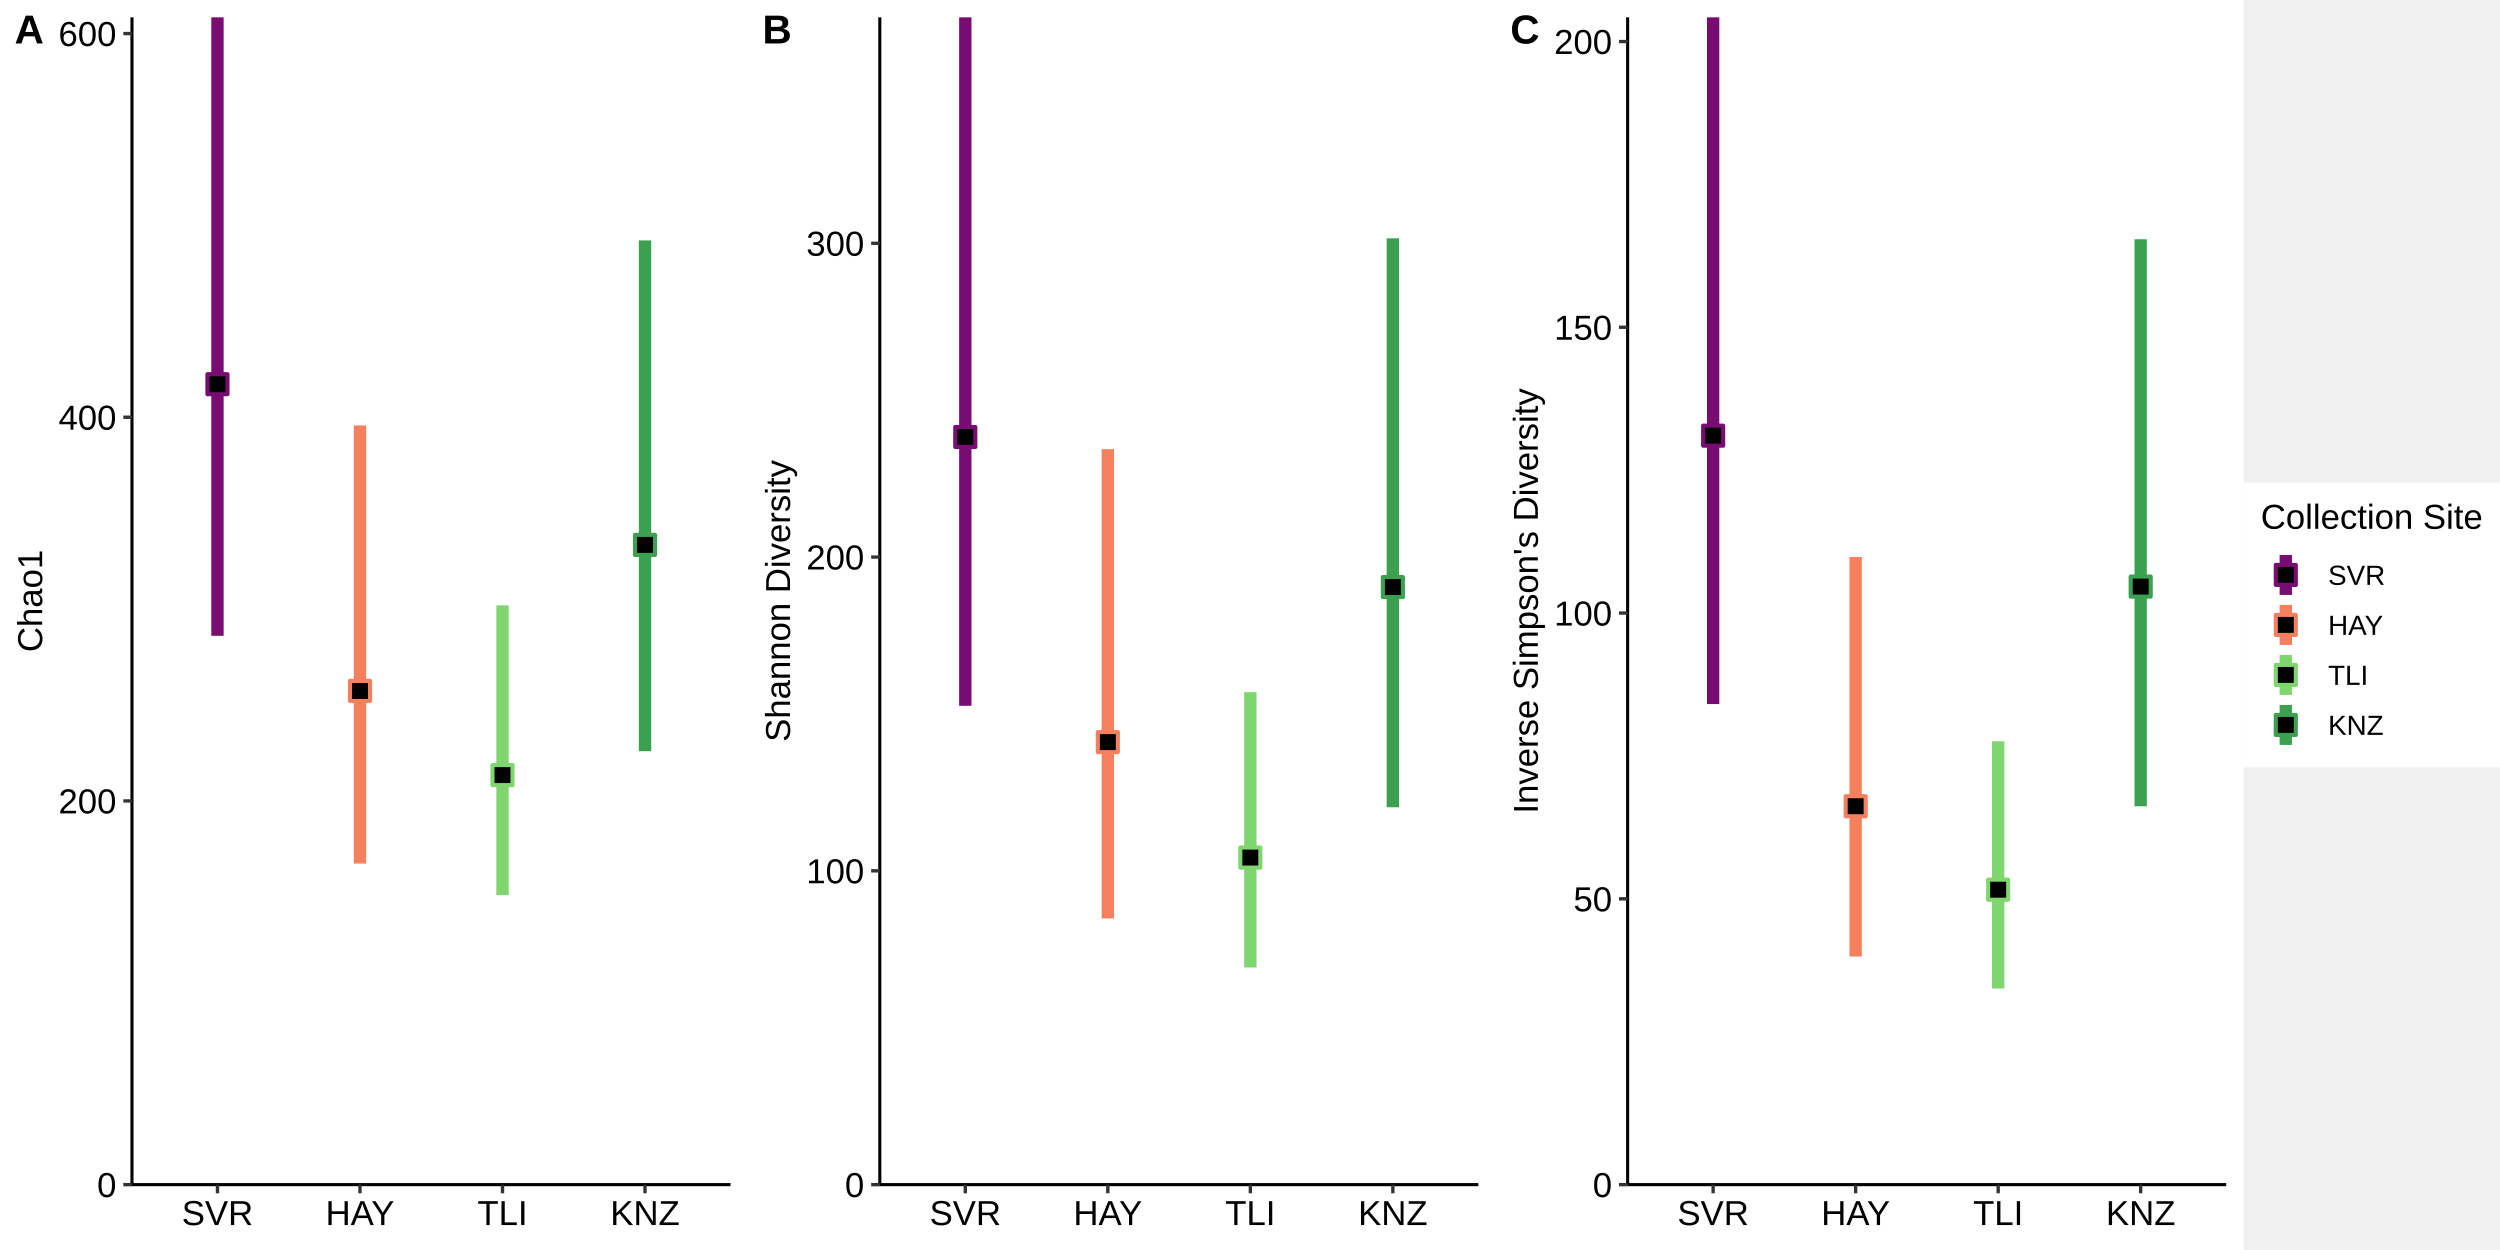
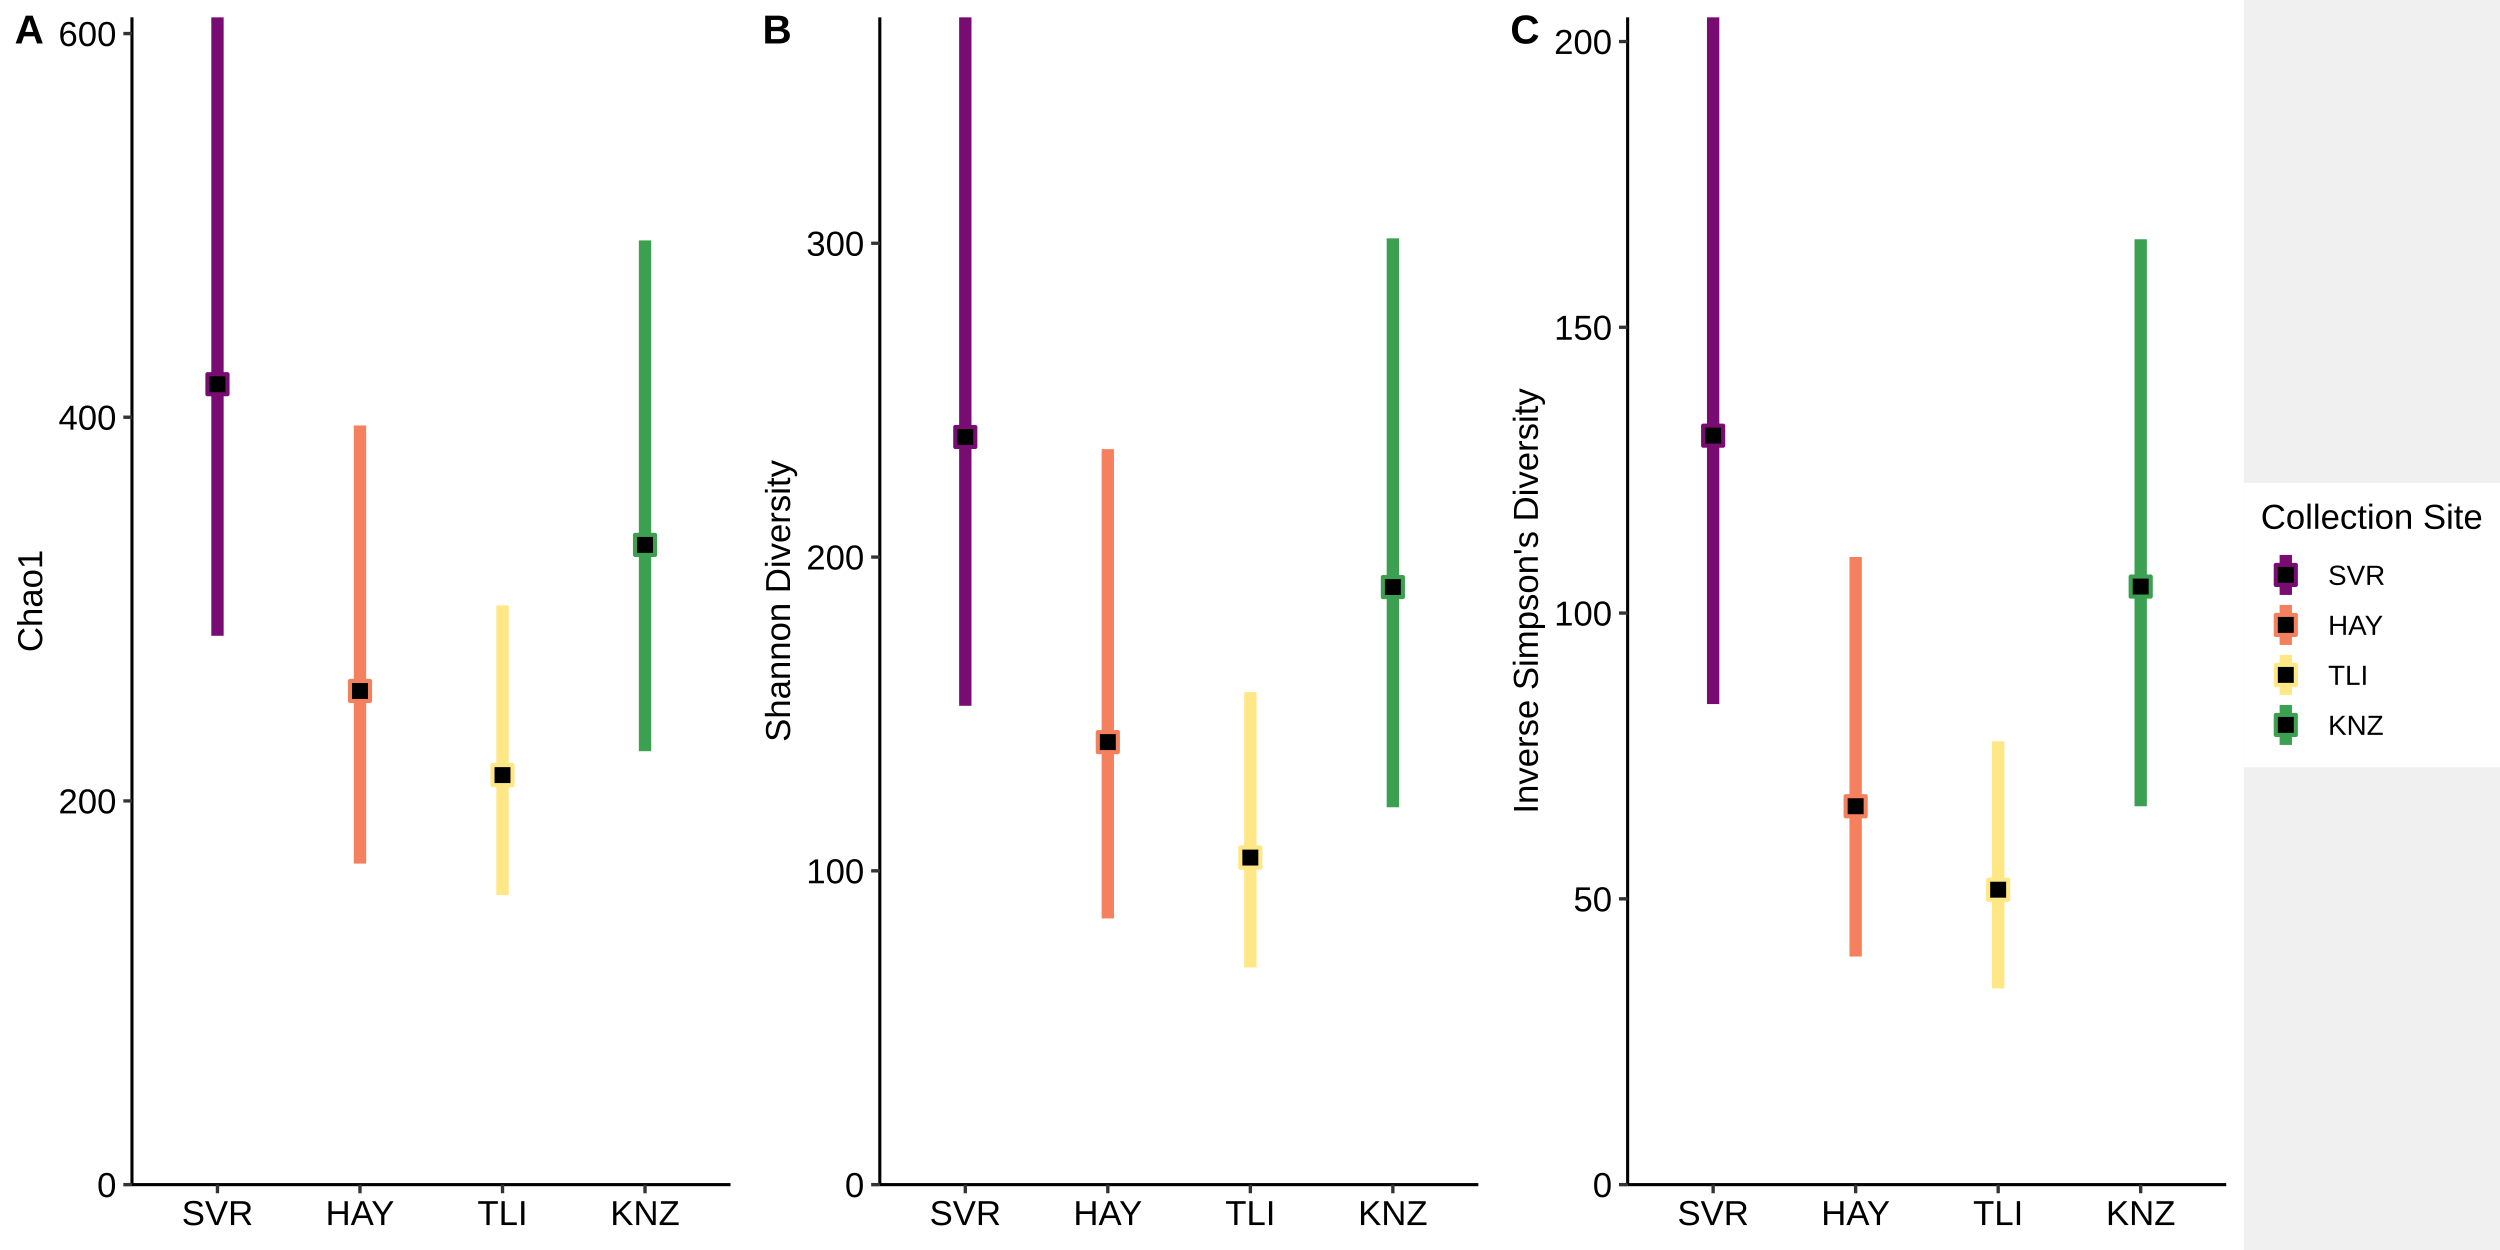
<svg xmlns="http://www.w3.org/2000/svg" class="svglite" width="864.00pt" height="432.00pt" viewBox="0 0 864.00 432.00">
  <defs>
    <style type="text/css">
    .svglite line, .svglite polyline, .svglite polygon, .svglite path, .svglite rect, .svglite circle {
      fill: none;
      stroke: #000000;
      stroke-linecap: round;
      stroke-linejoin: round;
      stroke-miterlimit: 10.00;
    }
    .svglite text {
      white-space: pre;
    }
  </style>
  </defs>
  <rect width="100%" height="100%" style="stroke: none; fill: none;" />
  <defs>
    <clipPath id="cpMC4wMHw4NjQuMDB8MC4wMHw0MzIuMDA=">
      <rect x="0.00" y="0.00" width="864.00" height="432.00" />
    </clipPath>
  </defs>
  <g clip-path="url(#cpMC4wMHw4NjQuMDB8MC4wMHw0MzIuMDA=)">
</g>
  <defs>
    <clipPath id="cpMC4wMHw3NzUuMzV8MC4wMHw0MzIuMDA=">
      <rect x="0.00" y="0.00" width="775.35" height="432.00" />
    </clipPath>
  </defs>
  <g clip-path="url(#cpMC4wMHw3NzUuMzV8MC4wMHw0MzIuMDA=)">
</g>
  <g clip-path="url(#cpMC4wMHw4NjQuMDB8MC4wMHw0MzIuMDA=)">
</g>
  <defs>
    <clipPath id="cpMC4wMHwyNTguNDV8MC4wMHw0MzIuMDA=">
      <rect x="0.00" y="0.00" width="258.45" height="432.00" />
    </clipPath>
  </defs>
  <g clip-path="url(#cpMC4wMHwyNTguNDV8MC4wMHw0MzIuMDA=)">
    <rect x="0.00" y="0.00" width="258.45" height="432.00" style="stroke-width: 1.16; stroke: #FFFFFF; fill: #FFFFFF;" />
  </g>
  <g clip-path="url(#cpMC4wMHw4NjQuMDB8MC4wMHw0MzIuMDA=)">
</g>
  <defs>
    <clipPath id="cpNDUuNjF8MjUyLjQ3fDUuOTh8NDA5LjQx">
      <rect x="45.61" y="5.98" width="206.87" height="403.43" />
    </clipPath>
  </defs>
  <g clip-path="url(#cpNDUuNjF8MjUyLjQ3fDUuOTh8NDA5LjQx)">
    <rect x="45.61" y="5.98" width="206.87" height="403.43" style="stroke-width: 1.16; stroke: none; fill: #FFFFFF;" />
    <line x1="75.16" y1="219.73" x2="75.16" y2="5.98" style="stroke-width: 4.27; stroke: #780C72; stroke-linecap: butt;" />
    <line x1="124.41" y1="298.46" x2="124.41" y2="147.05" style="stroke-width: 4.27; stroke: #F5805D; stroke-linecap: butt;" />
-     <line x1="173.67" y1="309.34" x2="173.67" y2="209.23" style="stroke-width: 4.27; stroke: #7FD66F; stroke-linecap: butt;" />
+     <line x1="173.67" y1="309.34" x2="173.67" y2="209.23" style="stroke-width: 4.27; stroke: #FFE785; stroke-linecap: butt;" />
    <line x1="222.92" y1="259.61" x2="222.92" y2="83.09" style="stroke-width: 4.27; stroke: #3BA150; stroke-linecap: butt;" />
    <rect x="71.69" y="129.32" width="6.93" height="6.93" style="stroke-width: 1.42; stroke: #780C72; fill: #000000;" />
    <rect x="120.95" y="235.33" width="6.93" height="6.93" style="stroke-width: 1.42; stroke: #F5805D; fill: #000000;" />
-     <rect x="170.20" y="264.41" width="6.93" height="6.93" style="stroke-width: 1.42; stroke: #7FD66F; fill: #000000;" />
+     <rect x="170.20" y="264.41" width="6.93" height="6.93" style="stroke-width: 1.42; stroke: #FFE785; fill: #000000;" />
    <rect x="219.46" y="184.85" width="6.93" height="6.93" style="stroke-width: 1.42; stroke: #3BA150; fill: #000000;" />
  </g>
  <g clip-path="url(#cpMC4wMHw4NjQuMDB8MC4wMHw0MzIuMDA=)">
    <polyline points="45.61,409.41 45.61,5.98 " style="stroke-width: 1.07; stroke-linecap: butt;" />
    <text x="40.23" y="413.70" text-anchor="end" style="font-size: 12.00px; font-family: &quot;Arial&quot;;" textLength="6.67px" lengthAdjust="spacingAndGlyphs">0</text>
    <text x="40.23" y="281.10" text-anchor="end" style="font-size: 12.00px; font-family: &quot;Arial&quot;;" textLength="20.02px" lengthAdjust="spacingAndGlyphs">200</text>
    <text x="40.23" y="148.50" text-anchor="end" style="font-size: 12.00px; font-family: &quot;Arial&quot;;" textLength="20.02px" lengthAdjust="spacingAndGlyphs">400</text>
    <text x="40.23" y="15.90" text-anchor="end" style="font-size: 12.00px; font-family: &quot;Arial&quot;;" textLength="20.02px" lengthAdjust="spacingAndGlyphs">600</text>
    <polyline points="42.62,409.41 45.61,409.41 " style="stroke-width: 1.16; stroke: #333333; stroke-linecap: butt;" />
    <polyline points="42.62,276.80 45.61,276.80 " style="stroke-width: 1.16; stroke: #333333; stroke-linecap: butt;" />
    <polyline points="42.62,144.20 45.61,144.20 " style="stroke-width: 1.16; stroke: #333333; stroke-linecap: butt;" />
    <polyline points="42.62,11.60 45.61,11.60 " style="stroke-width: 1.16; stroke: #333333; stroke-linecap: butt;" />
    <polyline points="45.61,409.41 252.47,409.41 " style="stroke-width: 1.07; stroke-linecap: butt;" />
    <polyline points="75.16,412.39 75.16,409.41 " style="stroke-width: 1.16; stroke: #333333; stroke-linecap: butt;" />
    <polyline points="124.41,412.39 124.41,409.41 " style="stroke-width: 1.16; stroke: #333333; stroke-linecap: butt;" />
    <polyline points="173.67,412.39 173.67,409.41 " style="stroke-width: 1.16; stroke: #333333; stroke-linecap: butt;" />
    <polyline points="222.92,412.39 222.92,409.41 " style="stroke-width: 1.16; stroke: #333333; stroke-linecap: butt;" />
    <text x="75.16" y="423.38" text-anchor="middle" style="font-size: 12.00px; font-family: &quot;Arial&quot;;" textLength="24.68px" lengthAdjust="spacingAndGlyphs">SVR</text>
    <text x="124.41" y="423.38" text-anchor="middle" style="font-size: 12.00px; font-family: &quot;Arial&quot;;" textLength="23.79px" lengthAdjust="spacingAndGlyphs">HAY</text>
    <text x="173.67" y="423.38" text-anchor="middle" style="font-size: 12.00px; font-family: &quot;Arial&quot;;" textLength="17.34px" lengthAdjust="spacingAndGlyphs">TLI</text>
    <text x="222.92" y="423.38" text-anchor="middle" style="font-size: 12.00px; font-family: &quot;Arial&quot;;" textLength="24.00px" lengthAdjust="spacingAndGlyphs">KNZ</text>
    <text transform="translate(14.57,207.69) rotate(-90)" text-anchor="middle" style="font-size: 12.00px; font-family: &quot;Arial&quot;;" textLength="35.37px" lengthAdjust="spacingAndGlyphs">Chao1</text>
    <text x="5.05" y="15.03" style="font-size: 14.00px; font-weight: bold; font-family: &quot;Arial&quot;;" textLength="10.11px" lengthAdjust="spacingAndGlyphs">A</text>
  </g>
  <defs>
    <clipPath id="cpMjU4LjQ1fDUxNi45MHwwLjAwfDQzMi4wMA==">
      <rect x="258.45" y="0.00" width="258.45" height="432.00" />
    </clipPath>
  </defs>
  <g clip-path="url(#cpMjU4LjQ1fDUxNi45MHwwLjAwfDQzMi4wMA==)">
    <rect x="258.45" y="0.00" width="258.45" height="432.00" style="stroke-width: 1.16; stroke: #FFFFFF; fill: #FFFFFF;" />
  </g>
  <g clip-path="url(#cpMC4wMHw4NjQuMDB8MC4wMHw0MzIuMDA=)">
</g>
  <defs>
    <clipPath id="cpMzA0LjA2fDUxMC45Mnw1Ljk4fDQwOS40MQ==">
      <rect x="304.06" y="5.98" width="206.87" height="403.43" />
    </clipPath>
  </defs>
  <g clip-path="url(#cpMzA0LjA2fDUxMC45Mnw1Ljk4fDQwOS40MQ==)">
    <rect x="304.06" y="5.98" width="206.87" height="403.43" style="stroke-width: 1.16; stroke: none; fill: #FFFFFF;" />
    <line x1="333.61" y1="243.92" x2="333.61" y2="5.98" style="stroke-width: 4.27; stroke: #780C72; stroke-linecap: butt;" />
    <line x1="382.86" y1="317.40" x2="382.86" y2="155.22" style="stroke-width: 4.27; stroke: #F5805D; stroke-linecap: butt;" />
-     <line x1="432.12" y1="334.35" x2="432.12" y2="239.19" style="stroke-width: 4.27; stroke: #7FD66F; stroke-linecap: butt;" />
+     <line x1="432.12" y1="334.35" x2="432.12" y2="239.19" style="stroke-width: 4.27; stroke: #FFE785; stroke-linecap: butt;" />
    <line x1="481.37" y1="278.99" x2="481.37" y2="82.36" style="stroke-width: 4.27; stroke: #3BA150; stroke-linecap: butt;" />
    <rect x="330.14" y="147.56" width="6.93" height="6.93" style="stroke-width: 1.42; stroke: #780C72; fill: #000000;" />
    <rect x="379.40" y="253.01" width="6.93" height="6.93" style="stroke-width: 1.42; stroke: #F5805D; fill: #000000;" />
-     <rect x="428.65" y="292.91" width="6.93" height="6.93" style="stroke-width: 1.42; stroke: #7FD66F; fill: #000000;" />
+     <rect x="428.65" y="292.91" width="6.93" height="6.93" style="stroke-width: 1.42; stroke: #FFE785; fill: #000000;" />
    <rect x="477.91" y="199.42" width="6.93" height="6.93" style="stroke-width: 1.42; stroke: #3BA150; fill: #000000;" />
  </g>
  <g clip-path="url(#cpMC4wMHw4NjQuMDB8MC4wMHw0MzIuMDA=)">
    <polyline points="304.06,409.41 304.06,5.98 " style="stroke-width: 1.07; stroke-linecap: butt;" />
    <text x="298.68" y="413.70" text-anchor="end" style="font-size: 12.00px; font-family: &quot;Arial&quot;;" textLength="6.67px" lengthAdjust="spacingAndGlyphs">0</text>
    <text x="298.68" y="305.26" text-anchor="end" style="font-size: 12.00px; font-family: &quot;Arial&quot;;" textLength="20.02px" lengthAdjust="spacingAndGlyphs">100</text>
    <text x="298.68" y="196.81" text-anchor="end" style="font-size: 12.00px; font-family: &quot;Arial&quot;;" textLength="20.02px" lengthAdjust="spacingAndGlyphs">200</text>
    <text x="298.68" y="88.37" text-anchor="end" style="font-size: 12.00px; font-family: &quot;Arial&quot;;" textLength="20.02px" lengthAdjust="spacingAndGlyphs">300</text>
    <polyline points="301.07,409.41 304.06,409.41 " style="stroke-width: 1.16; stroke: #333333; stroke-linecap: butt;" />
    <polyline points="301.07,300.96 304.06,300.96 " style="stroke-width: 1.16; stroke: #333333; stroke-linecap: butt;" />
    <polyline points="301.07,192.52 304.06,192.52 " style="stroke-width: 1.16; stroke: #333333; stroke-linecap: butt;" />
    <polyline points="301.07,84.07 304.06,84.07 " style="stroke-width: 1.16; stroke: #333333; stroke-linecap: butt;" />
    <polyline points="304.06,409.41 510.92,409.41 " style="stroke-width: 1.07; stroke-linecap: butt;" />
    <polyline points="333.61,412.39 333.61,409.41 " style="stroke-width: 1.16; stroke: #333333; stroke-linecap: butt;" />
    <polyline points="382.86,412.39 382.86,409.41 " style="stroke-width: 1.16; stroke: #333333; stroke-linecap: butt;" />
    <polyline points="432.12,412.39 432.12,409.41 " style="stroke-width: 1.16; stroke: #333333; stroke-linecap: butt;" />
    <polyline points="481.37,412.39 481.37,409.41 " style="stroke-width: 1.16; stroke: #333333; stroke-linecap: butt;" />
    <text x="333.61" y="423.38" text-anchor="middle" style="font-size: 12.00px; font-family: &quot;Arial&quot;;" textLength="24.68px" lengthAdjust="spacingAndGlyphs">SVR</text>
    <text x="382.86" y="423.38" text-anchor="middle" style="font-size: 12.00px; font-family: &quot;Arial&quot;;" textLength="23.79px" lengthAdjust="spacingAndGlyphs">HAY</text>
    <text x="432.12" y="423.38" text-anchor="middle" style="font-size: 12.00px; font-family: &quot;Arial&quot;;" textLength="17.34px" lengthAdjust="spacingAndGlyphs">TLI</text>
    <text x="481.37" y="423.38" text-anchor="middle" style="font-size: 12.00px; font-family: &quot;Arial&quot;;" textLength="24.00px" lengthAdjust="spacingAndGlyphs">KNZ</text>
    <text transform="translate(273.03,207.69) rotate(-90)" text-anchor="middle" style="font-size: 12.00px; font-family: &quot;Arial&quot;;" textLength="97.40px" lengthAdjust="spacingAndGlyphs">Shannon Diversity</text>
    <text x="263.51" y="15.03" style="font-size: 14.00px; font-weight: bold; font-family: &quot;Arial&quot;;" textLength="10.11px" lengthAdjust="spacingAndGlyphs">B</text>
  </g>
  <defs>
    <clipPath id="cpNTE2LjkwfDc3NS4zNXwwLjAwfDQzMi4wMA==">
      <rect x="516.90" y="0.00" width="258.45" height="432.00" />
    </clipPath>
  </defs>
  <g clip-path="url(#cpNTE2LjkwfDc3NS4zNXwwLjAwfDQzMi4wMA==)">
    <rect x="516.90" y="0.00" width="258.45" height="432.00" style="stroke-width: 1.16; stroke: #FFFFFF; fill: #FFFFFF;" />
  </g>
  <g clip-path="url(#cpMC4wMHw4NjQuMDB8MC4wMHw0MzIuMDA=)">
</g>
  <defs>
    <clipPath id="cpNTYyLjUxfDc2OS4zOHw1Ljk4fDQwOS40MQ==">
      <rect x="562.51" y="5.98" width="206.87" height="403.43" />
    </clipPath>
  </defs>
  <g clip-path="url(#cpNTYyLjUxfDc2OS4zOHw1Ljk4fDQwOS40MQ==)">
    <rect x="562.51" y="5.98" width="206.87" height="403.43" style="stroke-width: 1.16; stroke: none; fill: #FFFFFF;" />
    <line x1="592.06" y1="243.33" x2="592.06" y2="5.98" style="stroke-width: 4.27; stroke: #780C72; stroke-linecap: butt;" />
    <line x1="641.31" y1="330.57" x2="641.31" y2="192.49" style="stroke-width: 4.27; stroke: #F5805D; stroke-linecap: butt;" />
-     <line x1="690.57" y1="341.61" x2="690.57" y2="256.17" style="stroke-width: 4.27; stroke: #7FD66F; stroke-linecap: butt;" />
+     <line x1="690.57" y1="341.61" x2="690.57" y2="256.17" style="stroke-width: 4.27; stroke: #FFE785; stroke-linecap: butt;" />
    <line x1="739.82" y1="278.64" x2="739.82" y2="82.69" style="stroke-width: 4.27; stroke: #3BA150; stroke-linecap: butt;" />
    <rect x="588.60" y="147.10" width="6.93" height="6.93" style="stroke-width: 1.42; stroke: #780C72; fill: #000000;" />
    <rect x="637.85" y="275.17" width="6.93" height="6.93" style="stroke-width: 1.42; stroke: #F5805D; fill: #000000;" />
-     <rect x="687.10" y="304.02" width="6.93" height="6.93" style="stroke-width: 1.42; stroke: #7FD66F; fill: #000000;" />
+     <rect x="687.10" y="304.02" width="6.93" height="6.93" style="stroke-width: 1.42; stroke: #FFE785; fill: #000000;" />
    <rect x="736.36" y="199.25" width="6.93" height="6.93" style="stroke-width: 1.42; stroke: #3BA150; fill: #000000;" />
  </g>
  <g clip-path="url(#cpMC4wMHw4NjQuMDB8MC4wMHw0MzIuMDA=)">
    <polyline points="562.51,409.41 562.51,5.98 " style="stroke-width: 1.07; stroke-linecap: butt;" />
    <text x="557.13" y="413.70" text-anchor="end" style="font-size: 12.00px; font-family: &quot;Arial&quot;;" textLength="6.67px" lengthAdjust="spacingAndGlyphs">0</text>
    <text x="557.13" y="314.94" text-anchor="end" style="font-size: 12.00px; font-family: &quot;Arial&quot;;" textLength="13.35px" lengthAdjust="spacingAndGlyphs">50</text>
    <text x="557.13" y="216.18" text-anchor="end" style="font-size: 12.00px; font-family: &quot;Arial&quot;;" textLength="20.02px" lengthAdjust="spacingAndGlyphs">100</text>
    <text x="557.13" y="117.41" text-anchor="end" style="font-size: 12.00px; font-family: &quot;Arial&quot;;" textLength="20.02px" lengthAdjust="spacingAndGlyphs">150</text>
    <text x="557.13" y="18.65" text-anchor="end" style="font-size: 12.00px; font-family: &quot;Arial&quot;;" textLength="20.02px" lengthAdjust="spacingAndGlyphs">200</text>
    <polyline points="559.52,409.41 562.51,409.41 " style="stroke-width: 1.16; stroke: #333333; stroke-linecap: butt;" />
    <polyline points="559.52,310.64 562.51,310.64 " style="stroke-width: 1.16; stroke: #333333; stroke-linecap: butt;" />
    <polyline points="559.52,211.88 562.51,211.88 " style="stroke-width: 1.16; stroke: #333333; stroke-linecap: butt;" />
    <polyline points="559.52,113.11 562.51,113.11 " style="stroke-width: 1.16; stroke: #333333; stroke-linecap: butt;" />
    <polyline points="559.52,14.35 562.51,14.35 " style="stroke-width: 1.16; stroke: #333333; stroke-linecap: butt;" />
    <polyline points="562.51,409.41 769.38,409.41 " style="stroke-width: 1.07; stroke-linecap: butt;" />
    <polyline points="592.06,412.39 592.06,409.41 " style="stroke-width: 1.16; stroke: #333333; stroke-linecap: butt;" />
    <polyline points="641.31,412.39 641.31,409.41 " style="stroke-width: 1.16; stroke: #333333; stroke-linecap: butt;" />
    <polyline points="690.57,412.39 690.57,409.41 " style="stroke-width: 1.16; stroke: #333333; stroke-linecap: butt;" />
    <polyline points="739.82,412.39 739.82,409.41 " style="stroke-width: 1.16; stroke: #333333; stroke-linecap: butt;" />
    <text x="592.06" y="423.38" text-anchor="middle" style="font-size: 12.00px; font-family: &quot;Arial&quot;;" textLength="24.68px" lengthAdjust="spacingAndGlyphs">SVR</text>
    <text x="641.31" y="423.38" text-anchor="middle" style="font-size: 12.00px; font-family: &quot;Arial&quot;;" textLength="23.79px" lengthAdjust="spacingAndGlyphs">HAY</text>
    <text x="690.57" y="423.38" text-anchor="middle" style="font-size: 12.00px; font-family: &quot;Arial&quot;;" textLength="17.34px" lengthAdjust="spacingAndGlyphs">TLI</text>
    <text x="739.82" y="423.38" text-anchor="middle" style="font-size: 12.00px; font-family: &quot;Arial&quot;;" textLength="24.00px" lengthAdjust="spacingAndGlyphs">KNZ</text>
    <text transform="translate(531.48,207.69) rotate(-90)" text-anchor="middle" style="font-size: 12.00px; font-family: &quot;Arial&quot;;" textLength="147.04px" lengthAdjust="spacingAndGlyphs">Inverse Simpson's Diversity</text>
    <text x="521.96" y="15.03" style="font-size: 14.00px; font-weight: bold; font-family: &quot;Arial&quot;;" textLength="10.11px" lengthAdjust="spacingAndGlyphs">C</text>
    <rect x="775.35" y="166.85" width="88.65" height="98.31" style="stroke-width: 1.16; stroke: none; fill: #FFFFFF;" />
    <text x="781.33" y="182.75" style="font-size: 12.00px; font-family: &quot;Arial&quot;;" textLength="76.71px" lengthAdjust="spacingAndGlyphs">Collection Site</text>
    <line x1="789.97" y1="205.61" x2="789.97" y2="191.78" style="stroke-width: 4.27; stroke: #780C72; stroke-linecap: butt;" />
    <rect x="786.51" y="195.23" width="6.93" height="6.93" style="stroke-width: 1.42; stroke: #780C72; fill: #000000;" />
    <line x1="789.97" y1="222.89" x2="789.97" y2="209.06" style="stroke-width: 4.27; stroke: #F5805D; stroke-linecap: butt;" />
    <rect x="786.51" y="212.51" width="6.93" height="6.93" style="stroke-width: 1.42; stroke: #F5805D; fill: #000000;" />
-     <line x1="789.97" y1="240.17" x2="789.97" y2="226.34" style="stroke-width: 4.27; stroke: #7FD66F; stroke-linecap: butt;" />
-     <rect x="786.51" y="229.79" width="6.93" height="6.93" style="stroke-width: 1.42; stroke: #7FD66F; fill: #000000;" />
+     <line x1="789.97" y1="240.17" x2="789.97" y2="226.34" style="stroke-width: 4.27; stroke: #FFE785; stroke-linecap: butt;" />
+     <rect x="786.51" y="229.79" width="6.93" height="6.93" style="stroke-width: 1.42; stroke: #FFE785; fill: #000000;" />
    <line x1="789.97" y1="257.45" x2="789.97" y2="243.62" style="stroke-width: 4.27; stroke: #3BA150; stroke-linecap: butt;" />
    <rect x="786.51" y="247.07" width="6.93" height="6.93" style="stroke-width: 1.42; stroke: #3BA150; fill: #000000;" />
    <text x="804.59" y="202.13" style="font-size: 9.60px; font-family: &quot;Arial&quot;;" textLength="19.71px" lengthAdjust="spacingAndGlyphs">SVR</text>
    <text x="804.59" y="219.41" style="font-size: 9.60px; font-family: &quot;Arial&quot;;" textLength="19.00px" lengthAdjust="spacingAndGlyphs">HAY</text>
    <text x="804.59" y="236.69" style="font-size: 9.60px; font-family: &quot;Arial&quot;;" textLength="13.86px" lengthAdjust="spacingAndGlyphs">TLI</text>
    <text x="804.59" y="253.97" style="font-size: 9.60px; font-family: &quot;Arial&quot;;" textLength="19.18px" lengthAdjust="spacingAndGlyphs">KNZ</text>
  </g>
</svg>
